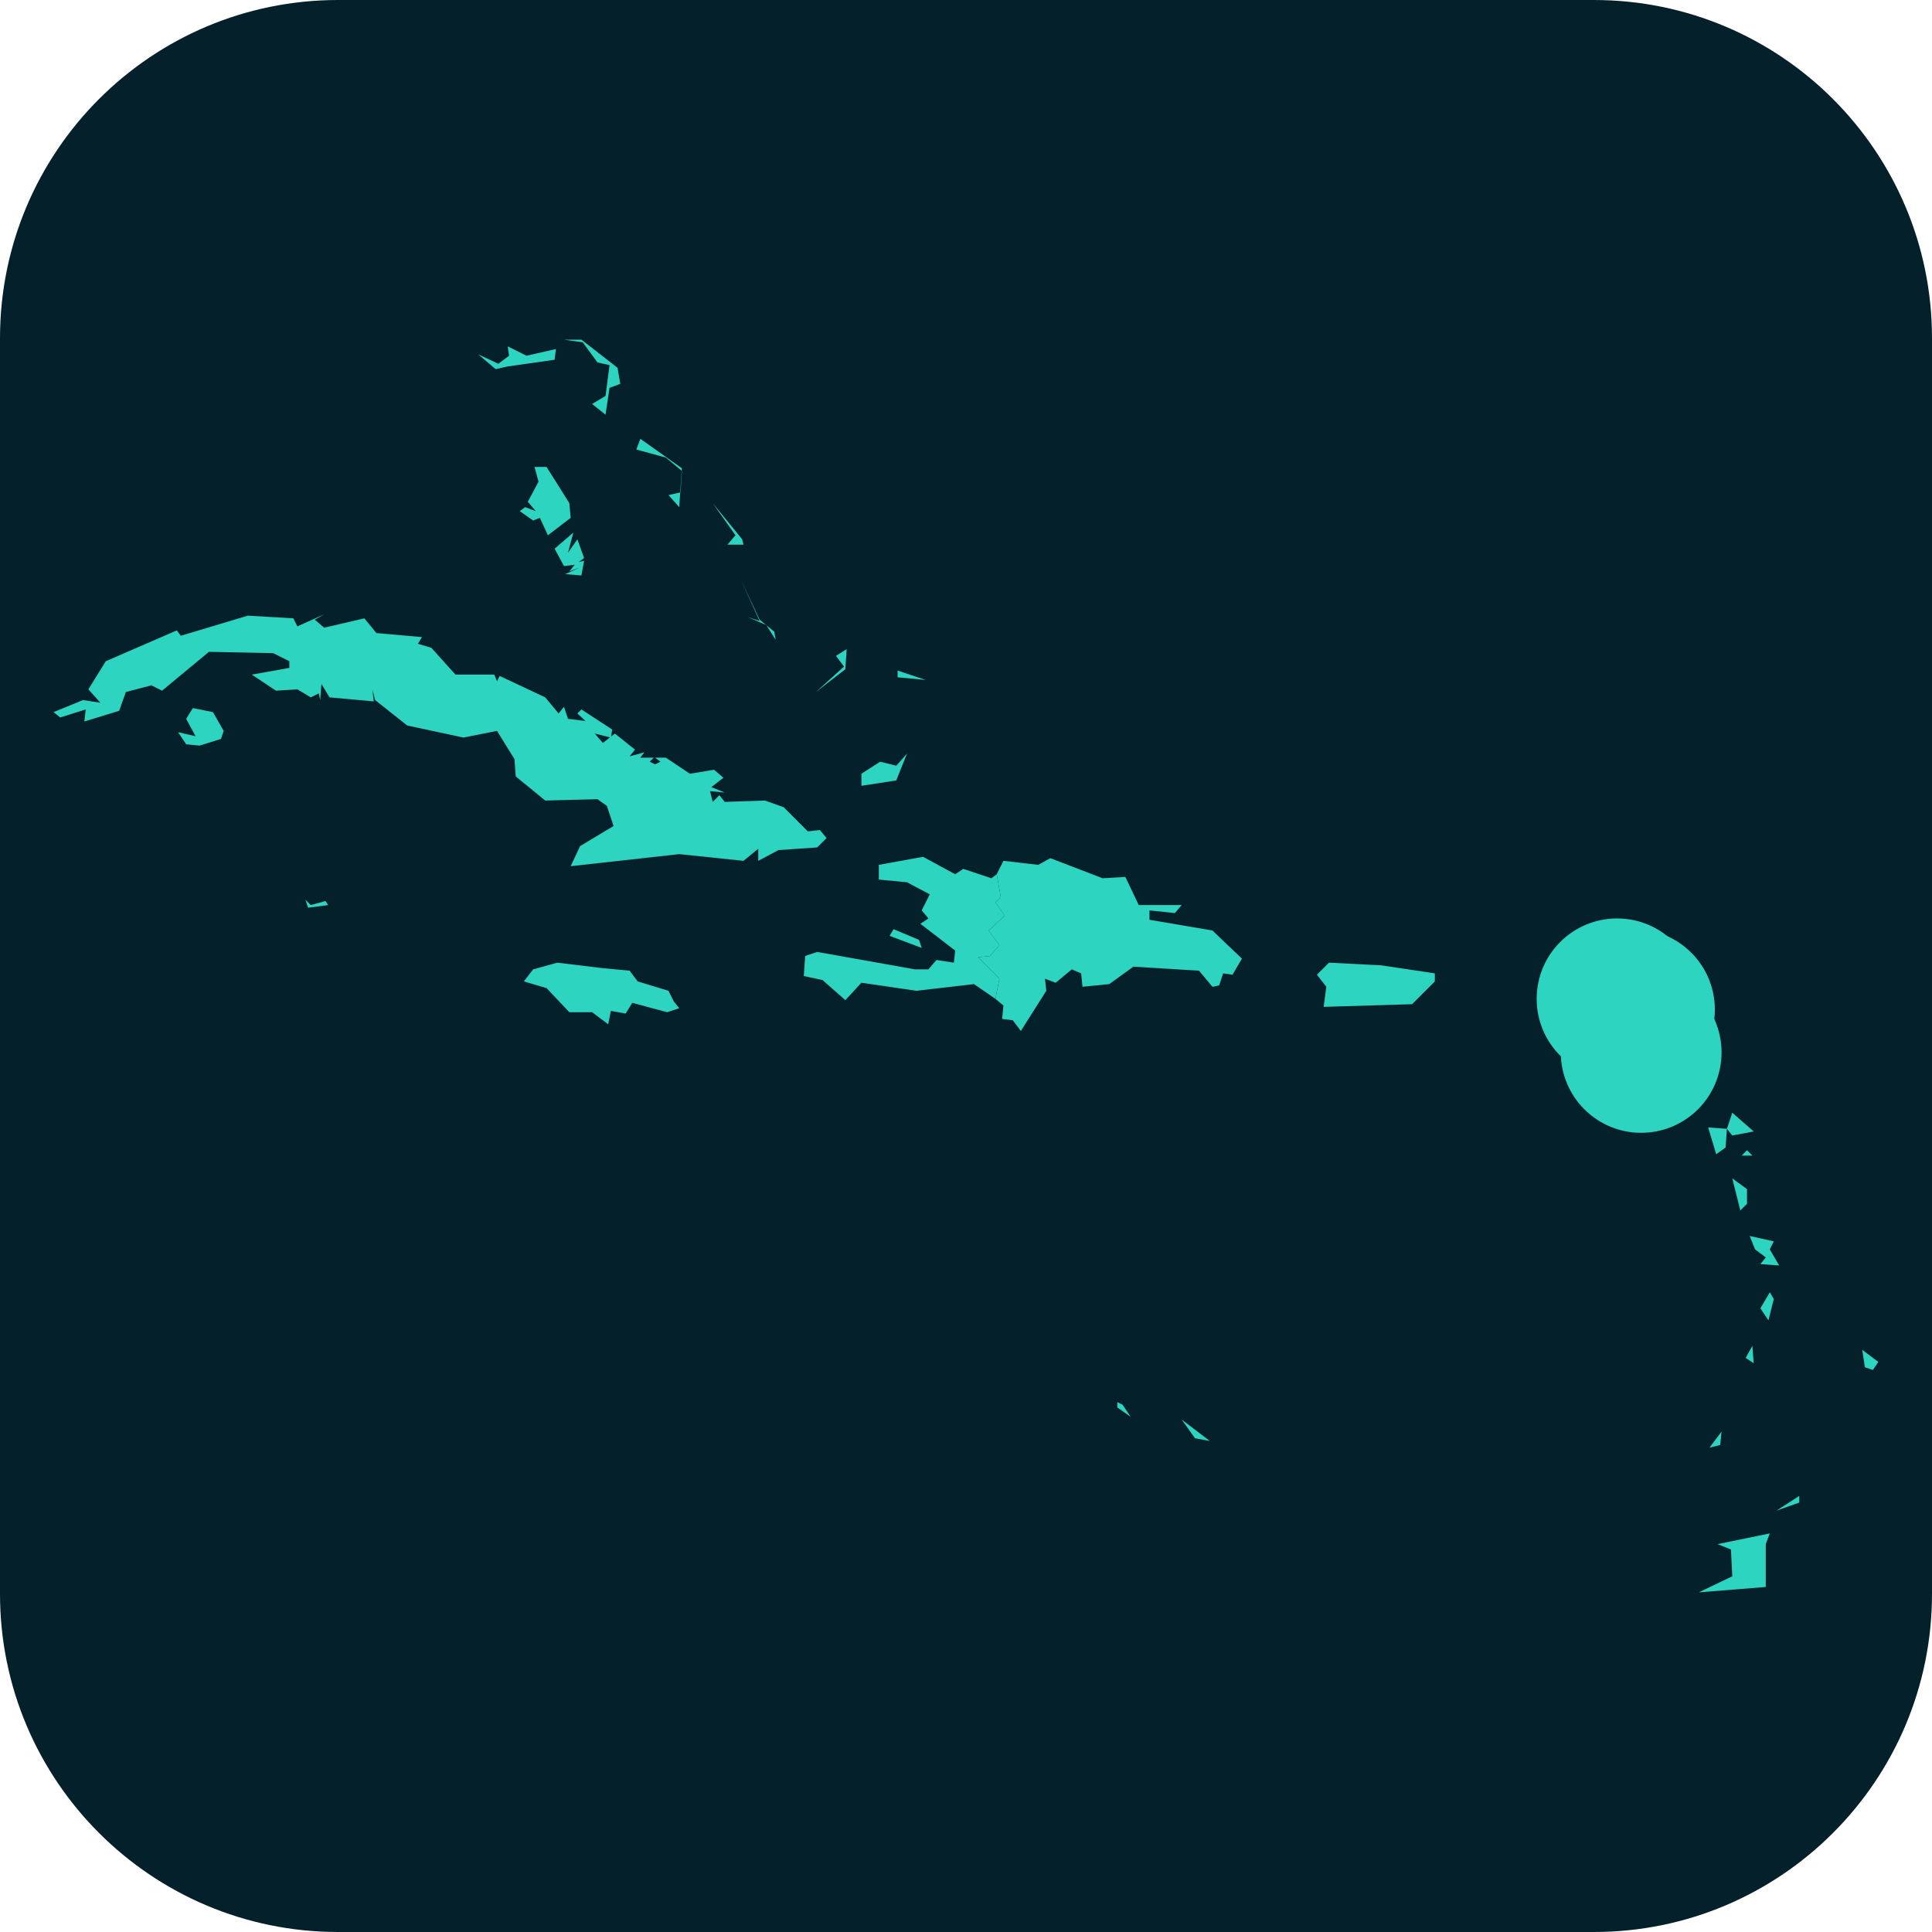
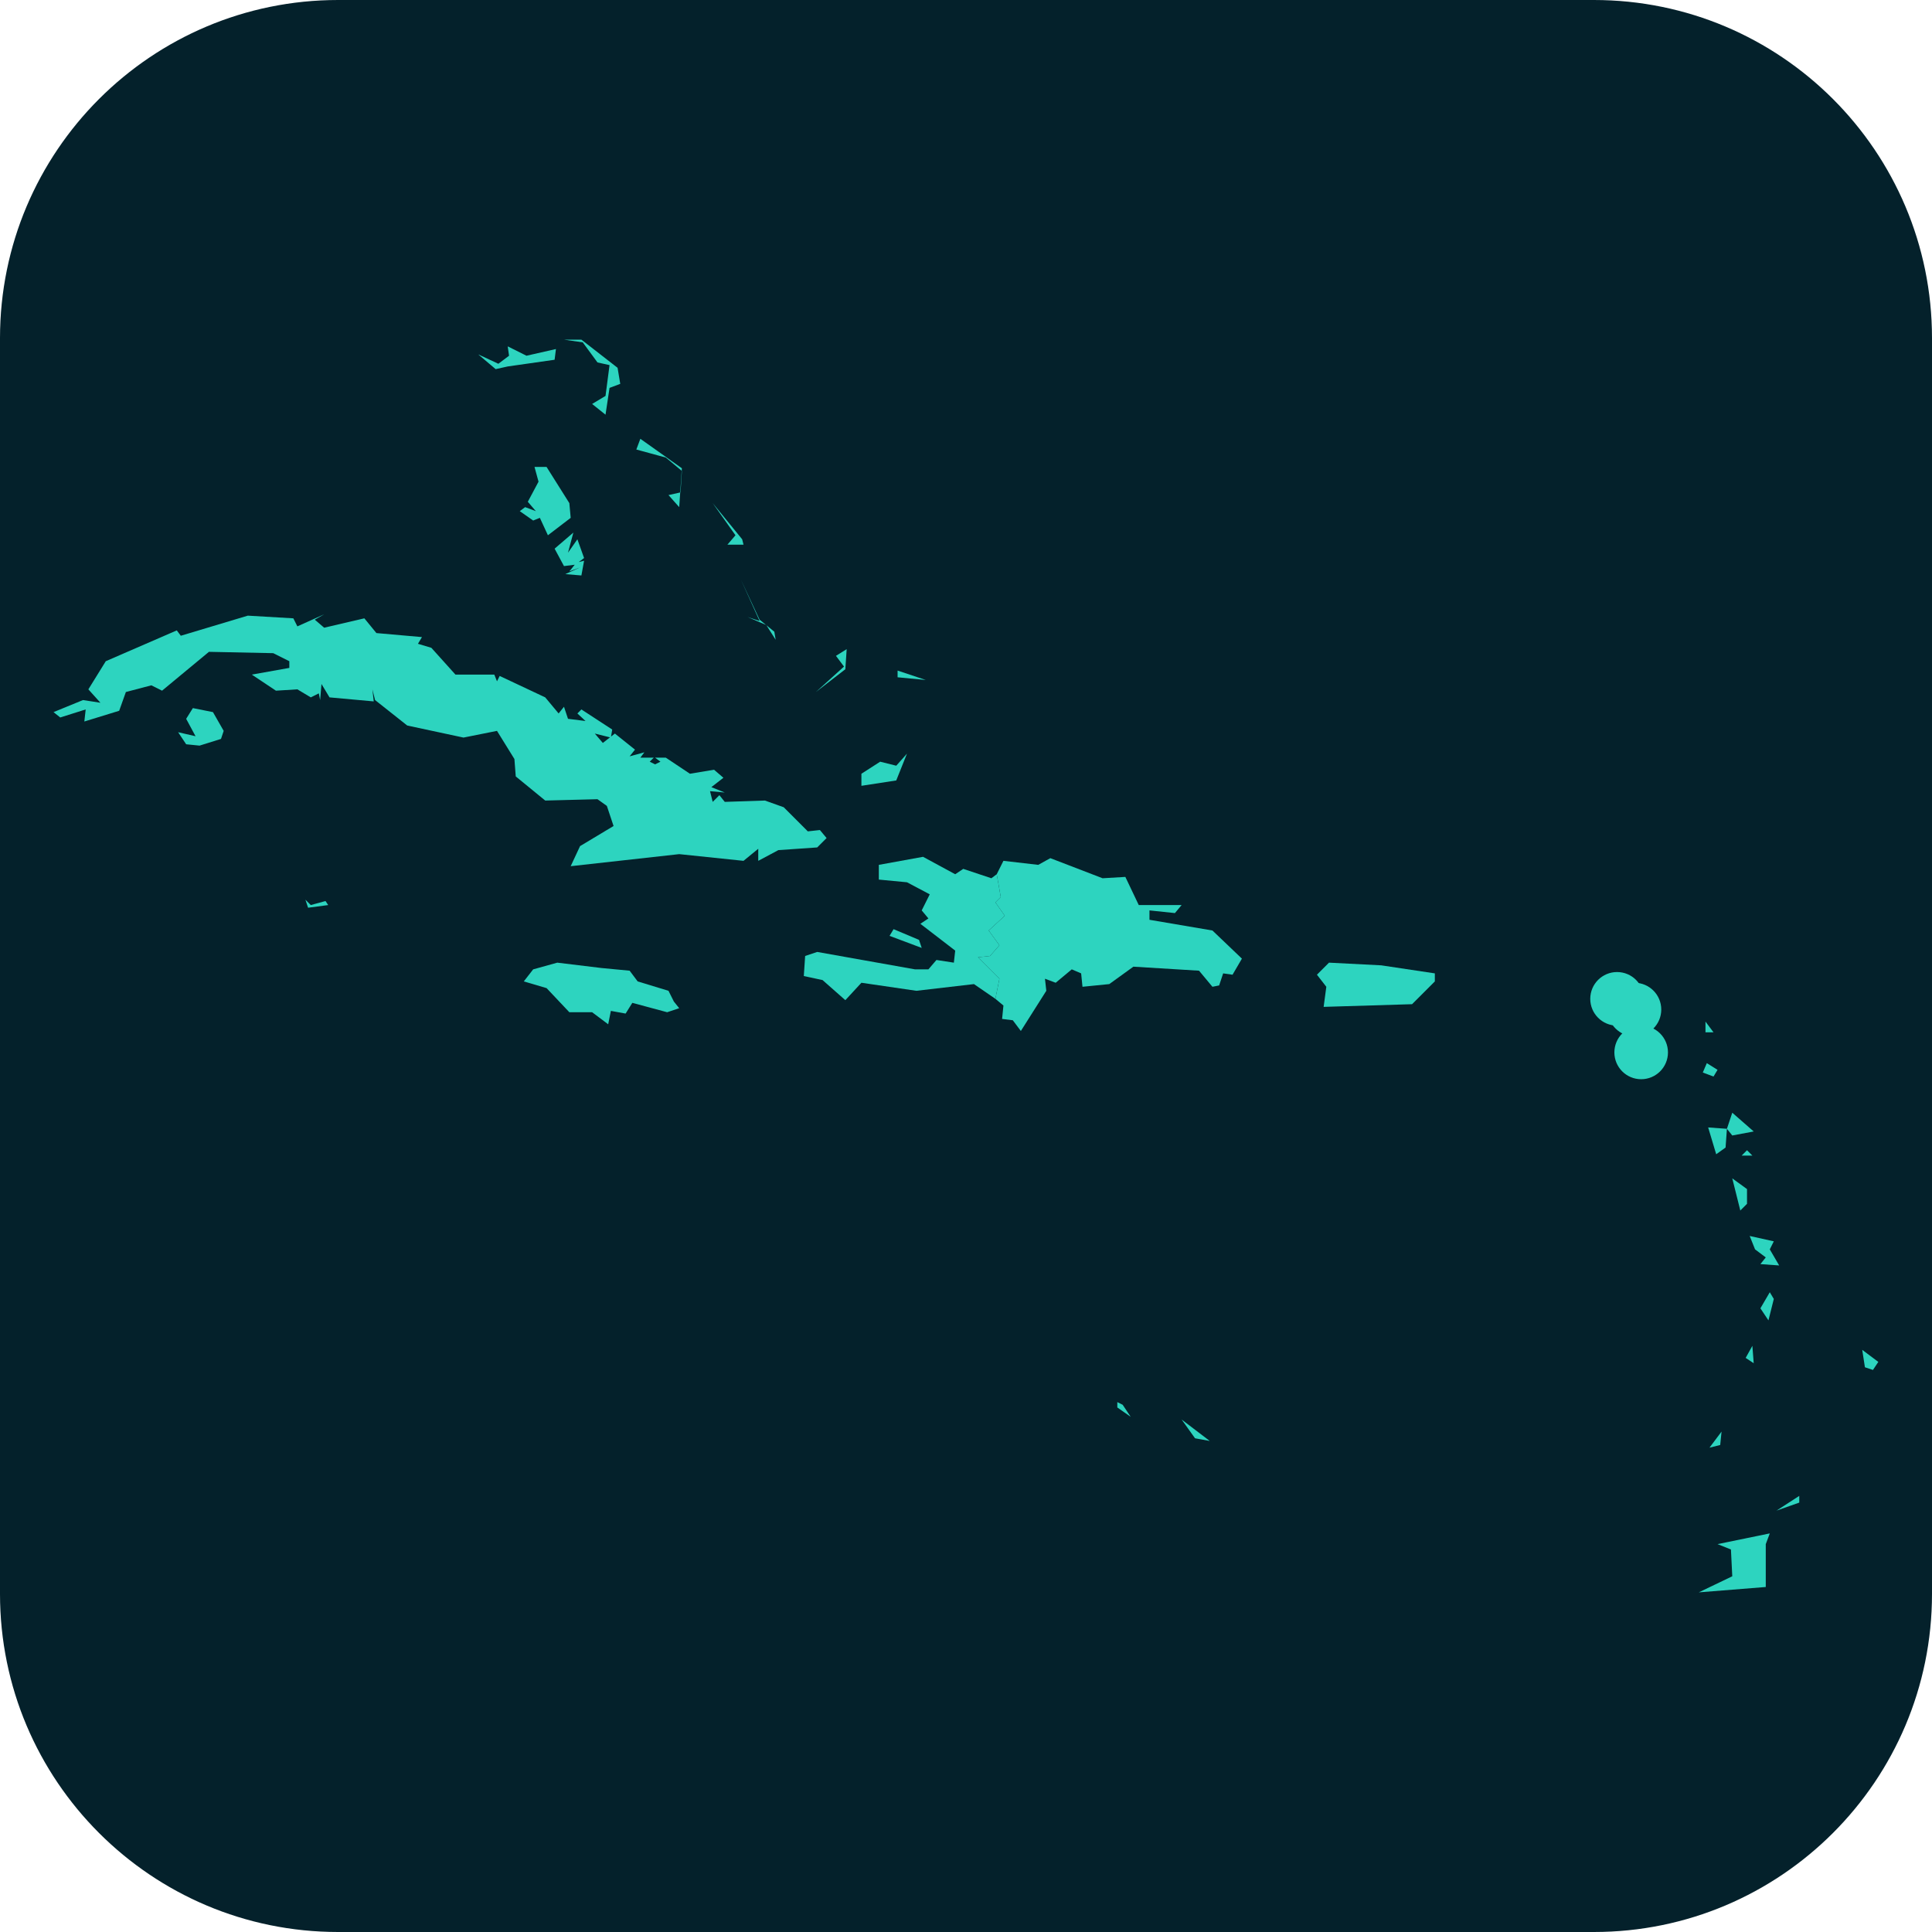
<svg xmlns="http://www.w3.org/2000/svg" viewBox="0 0 320 320">
  <rect width="320" height="320" rx="56" fill="#04212b" />
  <g transform="translate(-385.69,-31.84) scale(2.2191)" fill="#2dd4bf">
    <path d="M230.4,78.6L230.4,77.7L229.3,78.6L224.5,78.1L216.4,79.0L217.1,77.5L219.6,76.0L219.1,74.5L218.4,74.0L214.5,74.1L212.3,72.3L212.2,71.0L210.9,68.9L208.4,69.4L204.2,68.5L201.8,66.6L201.6,65.8L201.7,66.7L198.4,66.4L197.8,65.4L197.7,66.6L197.6,66.1L197.0,66.4L196.0,65.8L194.4,65.9L192.6,64.7L195.4,64.2L195.4,63.7L194.2,63.1L189.4,63.0L185.9,65.9L185.1,65.5L183.2,66.0L182.7,67.4L180.1,68.2L180.2,67.3L178.3,67.9L177.8,67.5L180.0,66.6L181.3,66.8L180.4,65.8L181.7,63.7L187.0,61.4L187.3,61.8L192.3,60.3L195.7,60.5L196.0,61.1L198.0,60.2L197.3,60.6L198.0,61.2L201.0,60.5L201.9,61.6L205.3,61.9L205.0,62.4L206.0,62.7L207.8,64.7L210.7,64.7L210.9,65.2L211.1,64.8L214.5,66.4L215.5,67.6L215.9,67.1L216.2,68.0L217.8,68.2L218.3,68.9L216.9,67.6L217.2,67.3L219.5,68.8L219.4,69.4L218.2,69.1L218.8,69.8L219.7,69.1L221.2,70.3L220.8,70.8L221.9,70.5L221.6,70.9L222.6,70.9L222.3,71.2L222.7,71.4L223.1,71.2L222.7,70.9L223.5,70.9L225.3,72.1L227.1,71.8L227.8,72.4L226.9,73.1L227.9,73.5L226.8,73.4L227.0,74.2L227.5,73.7L227.9,74.2L230.9,74.1L232.3,74.6L234.1,76.4L235.0,76.3L235.5,76.9L234.8,77.6L231.9,77.8ZM190.5,68.9L190.3,69.5L188.7,70.0L187.7,69.9L187.1,69.0L188.4,69.3L187.7,68.0L188.2,67.2L189.7,67.5Z" />
    <path d="M248.2,79.6L248.5,81.3L248.1,81.7L248.8,82.7L247.6,83.8L248.4,84.9L247.7,85.7L246.8,85.8L248.4,87.4L248.1,88.9L246.5,87.8L242.2,88.3L238.1,87.7L236.9,89.0L235.2,87.5L233.8,87.2L233.9,85.7L234.8,85.4L242.1,86.7L243.1,86.7L243.7,86.0L245.0,86.2L245.1,85.3L242.5,83.3L243.1,82.9L242.6,82.3L243.2,81.1L241.5,80.2L239.4,80.0L239.4,78.9L242.7,78.3L245.1,79.6L245.7,79.2L247.8,79.9ZM240.2,84.2L240.5,83.7L242.4,84.5L242.6,85.1Z" />
    <path d="M248.2,79.6L248.7,78.6L251.3,78.9L252.2,78.4L256.1,79.9L257.8,79.8L258.8,81.9L262.0,81.9L261.5,82.5L259.6,82.3L259.6,83.0L264.3,83.8L266.5,85.9L265.8,87.1L265.1,87.0L264.8,87.9L264.3,88.0L263.3,86.8L258.4,86.5L256.6,87.8L254.6,88.0L254.5,87.0L253.8,86.7L252.6,87.7L251.8,87.4L251.9,88.3L250.0,91.3L249.4,90.5L248.6,90.4L248.7,89.4L248.1,88.9L248.4,87.4L246.8,85.8L247.7,85.7L248.4,84.9L247.6,83.8L248.8,82.7L248.1,81.7L248.5,81.3Z" />
    <path d="M224.1,89.1L224.5,89.6L223.6,89.9L221.0,89.2L220.5,90.0L219.4,89.8L219.2,90.8L218.0,89.9L216.3,89.9L214.6,88.1L212.9,87.6L213.6,86.7L215.4,86.2L218.7,86.6L220.8,86.8L221.4,87.6L223.7,88.3Z" />
    <path d="M213.0,52.2L213.8,52.5L213.2,51.8L214.0,50.3L213.7,49.2L214.6,49.2L216.3,51.9L216.4,53.0L214.7,54.3L214.1,53.0L213.6,53.2L212.6,52.5ZM238.1,72.1L239.5,71.2L240.7,71.5L241.5,70.6L240.7,72.6L238.1,73.0ZM217.4,56.2L217.2,57.3L216.0,57.2L217.1,56.7L216.3,57.0L216.7,56.5L215.9,56.6L215.2,55.3L216.6,54.1L216.2,55.6L216.9,54.6L217.4,56.0L217.0,56.3ZM215.9,39.7L217.2,39.7L219.9,41.8L220.1,43.0L219.3,43.3L219.0,45.3L218.0,44.5L219.0,43.9L219.3,41.6L218.4,41.4L217.3,39.9ZM211.7,41.7L210.8,41.9L209.5,40.8L211.0,41.5L211.8,40.9L211.7,40.2L213.1,40.9L215.3,40.4L215.2,41.2ZM224.7,49.3L224.5,52.2L223.7,51.3L224.6,51.1L224.7,49.5L223.5,48.5L221.3,47.9L221.6,47.1ZM236.2,63.3L237.0,62.8L236.9,64.3L234.7,66.0L236.8,64.1ZM231.6,61.5L231.7,62.1L231.0,61.0L229.6,60.4L230.5,60.7L229.1,57.6L230.5,60.6ZM229.2,54.6L229.3,55.0L228.1,55.0L228.7,54.3L227.0,51.9ZM240.8,64.9L240.8,64.4L242.9,65.1Z" />
    <path d="M305.6,129.6L305.6,132.8L300.6,133.2L303.1,132.0L303.0,130.0L302.0,129.6L305.9,128.8ZM308.1,126.0L308.1,126.5L306.4,127.1Z" />
    <path d="M198.1,81.6L198.3,81.9L196.8,82.1L196.6,81.5L197.0,81.9Z" />
    <path d="M280.9,87.6L279.2,89.3L272.6,89.5L272.8,88.0L272.1,87.1L273.0,86.2L276.9,86.4L280.9,87.0Z" />
    <path d="M302.7,98.6L302.6,100.0L301.9,100.5L301.3,98.5ZM302.7,98.6L303.1,97.4L304.7,98.8L303.1,99.1ZM304.6,100.6L303.8,100.6L304.2,100.2Z" />
    <path d="M306.6,108.8L305.2,108.7L305.6,108.2L304.8,107.6L304.4,106.6L306.2,107.0L305.9,107.6Z" />
    <path d="M294.8,88.9L294.1,88.7L294.8,88.4Z" />
-     <circle cx="295.8" cy="89.7" r="6" />
-     <circle cx="294.5" cy="88.9" r="6" />
+     <circle cx="295.8" cy="89.7" r="2" />
+     <circle cx="294.5" cy="88.9" r="2" />
    <path d="M257.6,119.2L258.2,120.1L257.2,119.4L257.2,119.0Z" />
    <path d="M264.1,121.9L263.0,121.7L262.0,120.3Z" />
    <path d="M300.9,94.4L301.2,93.7L302.0,94.2L301.7,94.7ZM301.1,91.4L301.1,90.6L301.7,91.4Z" />
    <path d="M303.7,104.7L303.1,102.3L304.2,103.1L304.2,104.2Z" />
    <path d="M302.3,121.2L302.2,122.2L301.4,122.4Z" />
-     <circle cx="296.3" cy="92.9" r="6" />
+     <circle cx="296.3" cy="92.9" r="2" />
    <path d="M306.2,111.3L305.8,112.9L305.2,112.0L305.9,110.8Z" />
    <path d="M304.7,116.1L304.1,115.7L304.6,114.8Z" />
    <path d="M314.0,116.0L313.6,116.6L313.0,116.4L312.8,115.1Z" />
  </g>
</svg>
